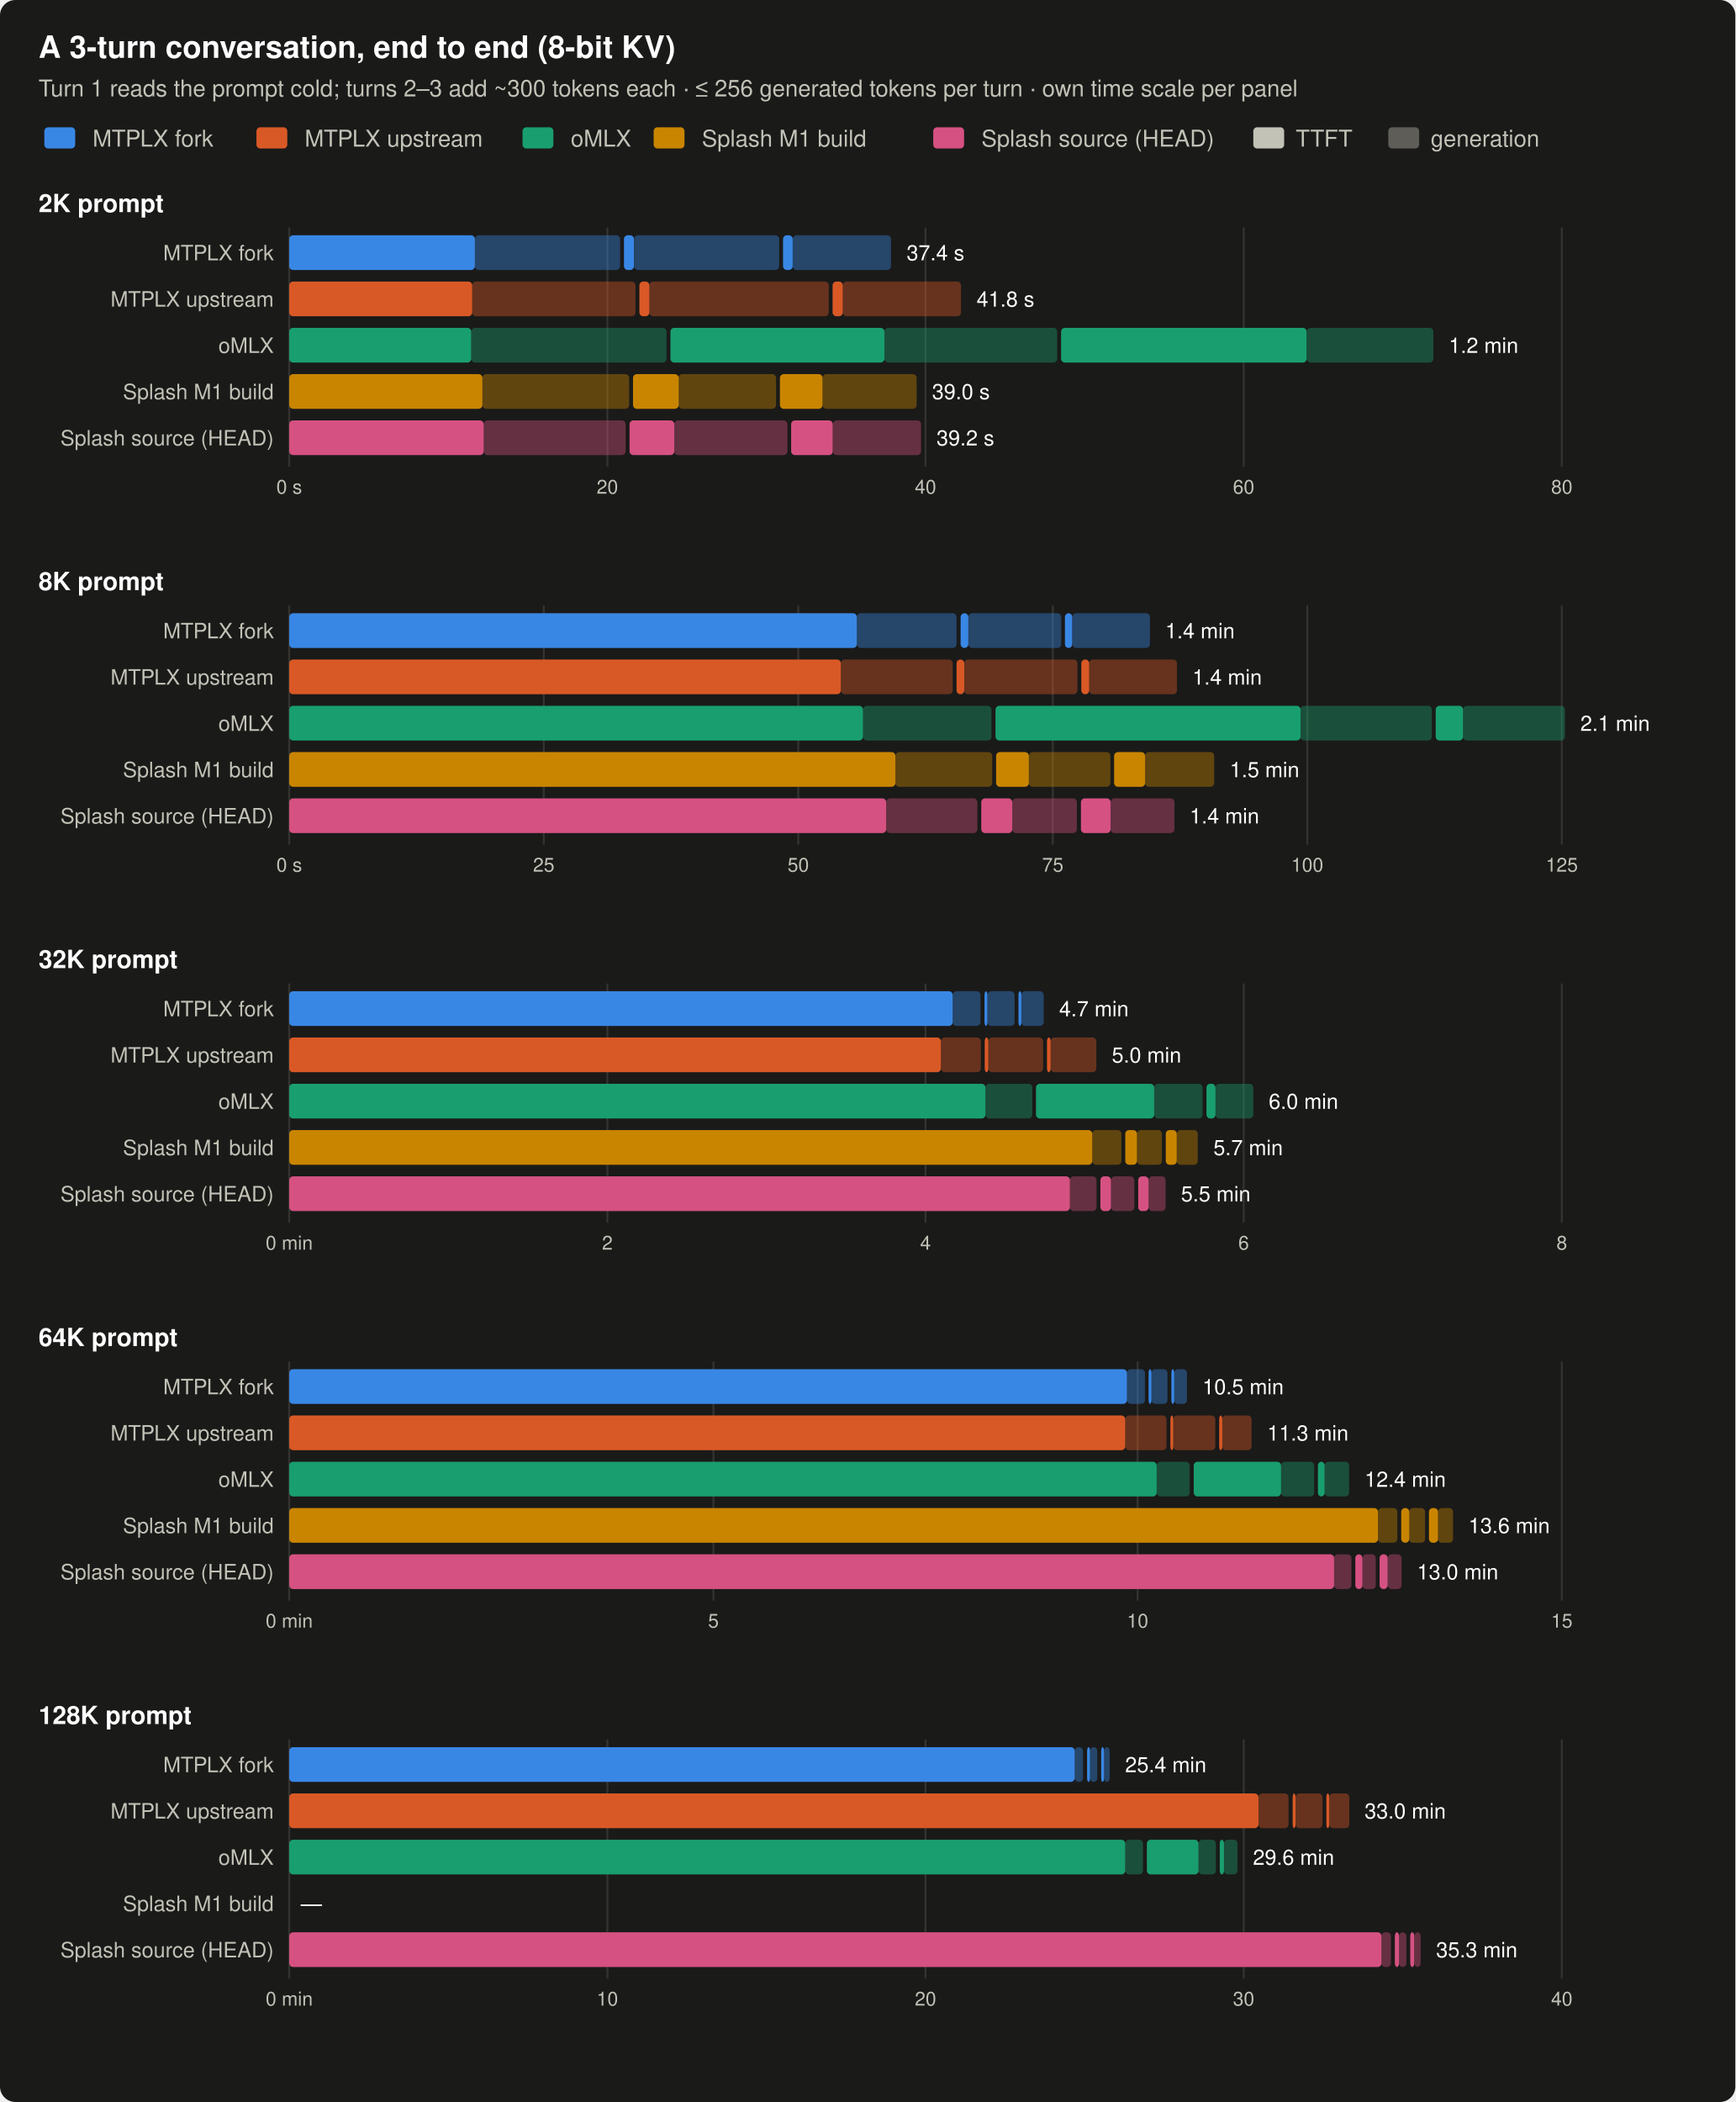
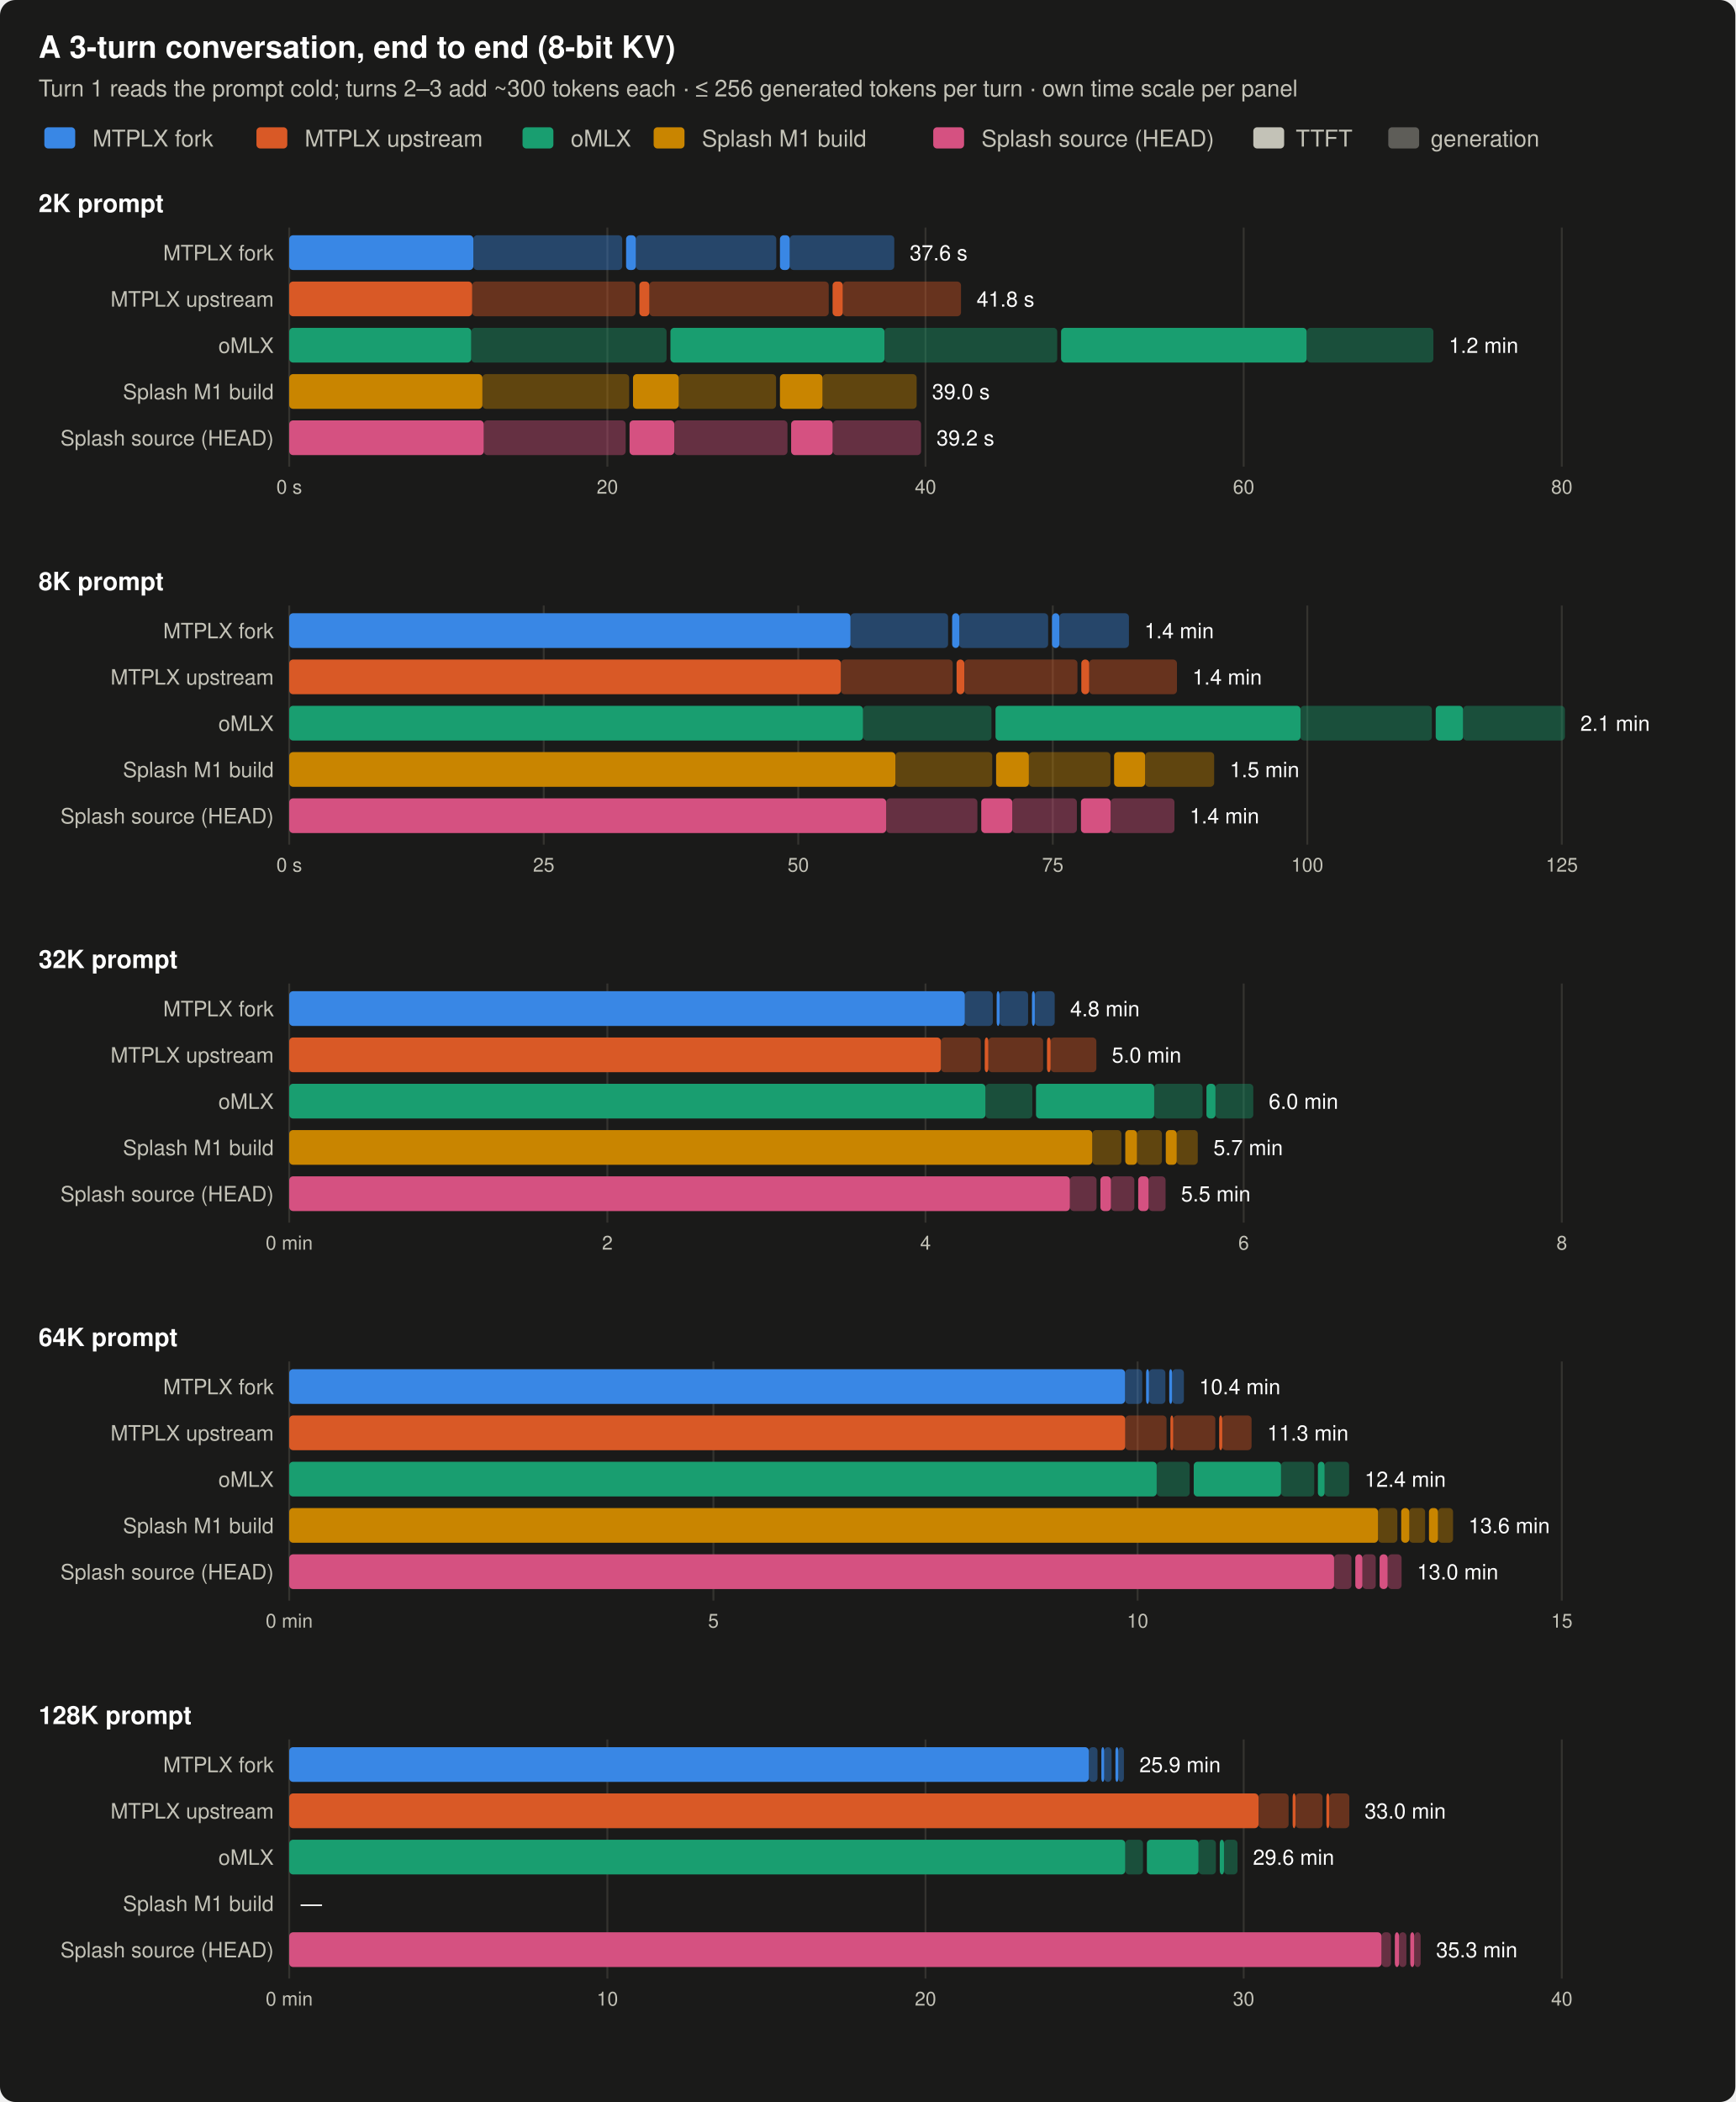
<svg xmlns="http://www.w3.org/2000/svg" viewBox="0 0 900 1090" width="900" height="1090" role="img" aria-label="A 3-turn conversation, end to end (8-bit KV)" font-family="-apple-system,BlinkMacSystemFont,Segoe UI,Helvetica,Arial,sans-serif">
  <rect width="900" height="1090" rx="8" fill="#1a1a19" />
  <text x="20" y="30" fill="#ffffff" font-size="16" font-weight="600">A 3-turn conversation, end to end (8-bit KV)</text>
  <text x="20" y="50" fill="#c3c2b7" font-size="12">Turn 1 reads the prompt cold; turns 2–3 add ~300 tokens each · ≤ 256 generated tokens per turn · own time scale per panel</text>
  <rect x="23" y="66" width="16" height="11" rx="2" fill="#3987e5" />
  <text x="48" y="76" fill="#c3c2b7" font-size="12">MTPLX fork</text>
  <rect x="133" y="66" width="16" height="11" rx="2" fill="#d95926" />
  <text x="158" y="76" fill="#c3c2b7" font-size="12">MTPLX upstream</text>
  <rect x="271" y="66" width="16" height="11" rx="2" fill="#199e70" />
  <text x="296" y="76" fill="#c3c2b7" font-size="12">oMLX</text>
  <rect x="339" y="66" width="16" height="11" rx="2" fill="#c98500" />
  <text x="364" y="76" fill="#c3c2b7" font-size="12">Splash M1 build</text>
  <rect x="484" y="66" width="16" height="11" rx="2" fill="#d55181" />
  <text x="509" y="76" fill="#c3c2b7" font-size="12">Splash source (HEAD)</text>
  <rect x="650" y="66" width="16" height="11" rx="2" fill="#c3c2b7" />
  <text x="672" y="76" fill="#c3c2b7" font-size="12">TTFT</text>
  <rect x="720" y="66" width="16" height="11" rx="2" fill="#c3c2b7" fill-opacity="0.4" />
  <text x="742" y="76" fill="#c3c2b7" font-size="12">generation</text>
  <text x="20" y="110" fill="#ffffff" font-size="13" font-weight="600">2K prompt</text>
  <line x1="150.0" x2="150.0" y1="118" y2="242" stroke="#34332f" />
  <text x="150.0" y="256" fill="#c3c2b7" font-size="10" text-anchor="middle">0 s</text>
  <line x1="315.0" x2="315.0" y1="118" y2="242" stroke="#34332f" />
  <text x="315.0" y="256" fill="#c3c2b7" font-size="10" text-anchor="middle">20 </text>
  <line x1="480.0" x2="480.0" y1="118" y2="242" stroke="#34332f" />
  <text x="480.0" y="256" fill="#c3c2b7" font-size="10" text-anchor="middle">40 </text>
  <line x1="645.0" x2="645.0" y1="118" y2="242" stroke="#34332f" />
  <text x="645.0" y="256" fill="#c3c2b7" font-size="10" text-anchor="middle">60 </text>
  <line x1="810.0" x2="810.0" y1="118" y2="242" stroke="#34332f" />
  <text x="810.0" y="256" fill="#c3c2b7" font-size="10" text-anchor="middle">80 </text>
  <text x="142" y="135" fill="#c3c2b7" font-size="11" text-anchor="end">MTPLX fork</text>
-   <rect x="150.0" y="122" width="96.3" height="18" rx="2" fill="#3987e5" />
-   <rect x="246.3" y="122" width="75.3" height="18" rx="2" fill="#3987e5" fill-opacity="0.4" />
-   <rect x="323.6" y="122" width="5.2" height="18" rx="2" fill="#3987e5" />
-   <rect x="328.9" y="122" width="75.2" height="18" rx="2" fill="#3987e5" fill-opacity="0.4" />
-   <rect x="406.1" y="122" width="5.0" height="18" rx="2" fill="#3987e5" />
-   <rect x="411.1" y="122" width="51.0" height="18" rx="2" fill="#3987e5" fill-opacity="0.4" />
-   <text x="470.2" y="135" fill="#ffffff" font-size="11">37.4 s</text>
+   <rect x="150.0" y="122" width="95.5" height="18" rx="2" fill="#3987e5" />
+   <rect x="245.5" y="122" width="77.2" height="18" rx="2" fill="#3987e5" fill-opacity="0.4" />
+   <rect x="324.7" y="122" width="5.1" height="18" rx="2" fill="#3987e5" />
+   <rect x="329.8" y="122" width="72.8" height="18" rx="2" fill="#3987e5" fill-opacity="0.4" />
+   <rect x="404.5" y="122" width="5.1" height="18" rx="2" fill="#3987e5" />
+   <rect x="409.6" y="122" width="54.2" height="18" rx="2" fill="#3987e5" fill-opacity="0.4" />
+   <text x="471.8" y="135" fill="#ffffff" font-size="11">37.6 s</text>
  <text x="142" y="159" fill="#c3c2b7" font-size="11" text-anchor="end">MTPLX upstream</text>
  <rect x="150.0" y="146" width="94.9" height="18" rx="2" fill="#d95926" />
  <rect x="244.9" y="146" width="84.7" height="18" rx="2" fill="#d95926" fill-opacity="0.4" />
  <rect x="331.6" y="146" width="5.2" height="18" rx="2" fill="#d95926" />
  <rect x="336.8" y="146" width="93.0" height="18" rx="2" fill="#d95926" fill-opacity="0.4" />
  <rect x="431.8" y="146" width="5.3" height="18" rx="2" fill="#d95926" />
  <rect x="437.1" y="146" width="61.3" height="18" rx="2" fill="#d95926" fill-opacity="0.4" />
  <text x="506.5" y="159" fill="#ffffff" font-size="11">41.8 s</text>
  <text x="142" y="183" fill="#c3c2b7" font-size="11" text-anchor="end">oMLX</text>
  <rect x="150.0" y="170" width="94.4" height="18" rx="2" fill="#199e70" />
  <rect x="244.4" y="170" width="101.3" height="18" rx="2" fill="#199e70" fill-opacity="0.4" />
  <rect x="347.7" y="170" width="111.0" height="18" rx="2" fill="#199e70" />
  <rect x="458.7" y="170" width="89.6" height="18" rx="2" fill="#199e70" fill-opacity="0.4" />
  <rect x="550.3" y="170" width="127.4" height="18" rx="2" fill="#199e70" />
  <rect x="677.8" y="170" width="65.6" height="18" rx="2" fill="#199e70" fill-opacity="0.4" />
  <text x="751.4" y="183" fill="#ffffff" font-size="11">1.2 min</text>
  <text x="142" y="207" fill="#c3c2b7" font-size="11" text-anchor="end">Splash M1 build</text>
  <rect x="150.0" y="194" width="100.2" height="18" rx="2" fill="#c98500" />
  <rect x="250.2" y="194" width="76.1" height="18" rx="2" fill="#c98500" fill-opacity="0.4" />
  <rect x="328.3" y="194" width="23.7" height="18" rx="2" fill="#c98500" />
  <rect x="351.9" y="194" width="50.6" height="18" rx="2" fill="#c98500" fill-opacity="0.4" />
  <rect x="404.5" y="194" width="22.1" height="18" rx="2" fill="#c98500" />
  <rect x="426.6" y="194" width="48.8" height="18" rx="2" fill="#c98500" fill-opacity="0.4" />
  <text x="483.4" y="207" fill="#ffffff" font-size="11">39.0 s</text>
  <text x="142" y="231" fill="#c3c2b7" font-size="11" text-anchor="end">Splash source (HEAD)</text>
  <rect x="150.0" y="218" width="100.9" height="18" rx="2" fill="#d55181" />
  <rect x="250.9" y="218" width="73.6" height="18" rx="2" fill="#d55181" fill-opacity="0.4" />
  <rect x="326.5" y="218" width="23.2" height="18" rx="2" fill="#d55181" />
  <rect x="349.7" y="218" width="58.7" height="18" rx="2" fill="#d55181" fill-opacity="0.4" />
  <rect x="410.3" y="218" width="21.6" height="18" rx="2" fill="#d55181" />
  <rect x="432.0" y="218" width="45.7" height="18" rx="2" fill="#d55181" fill-opacity="0.4" />
  <text x="485.7" y="231" fill="#ffffff" font-size="11">39.2 s</text>
  <text x="20" y="306" fill="#ffffff" font-size="13" font-weight="600">8K prompt</text>
  <line x1="150.0" x2="150.0" y1="314" y2="438" stroke="#34332f" />
  <text x="150.0" y="452" fill="#c3c2b7" font-size="10" text-anchor="middle">0 s</text>
  <line x1="282.0" x2="282.0" y1="314" y2="438" stroke="#34332f" />
  <text x="282.0" y="452" fill="#c3c2b7" font-size="10" text-anchor="middle">25 </text>
  <line x1="414.0" x2="414.0" y1="314" y2="438" stroke="#34332f" />
  <text x="414.0" y="452" fill="#c3c2b7" font-size="10" text-anchor="middle">50 </text>
  <line x1="546.0" x2="546.0" y1="314" y2="438" stroke="#34332f" />
  <text x="546.0" y="452" fill="#c3c2b7" font-size="10" text-anchor="middle">75 </text>
  <line x1="678.0" x2="678.0" y1="314" y2="438" stroke="#34332f" />
  <text x="678.0" y="452" fill="#c3c2b7" font-size="10" text-anchor="middle">100 </text>
  <line x1="810.0" x2="810.0" y1="314" y2="438" stroke="#34332f" />
  <text x="810.0" y="452" fill="#c3c2b7" font-size="10" text-anchor="middle">125 </text>
  <text x="142" y="331" fill="#c3c2b7" font-size="11" text-anchor="end">MTPLX fork</text>
-   <rect x="150.0" y="318" width="294.4" height="18" rx="2" fill="#3987e5" />
-   <rect x="444.4" y="318" width="51.7" height="18" rx="2" fill="#3987e5" fill-opacity="0.4" />
-   <rect x="498.2" y="318" width="4.0" height="18" rx="2" fill="#3987e5" />
-   <rect x="502.2" y="318" width="48.2" height="18" rx="2" fill="#3987e5" fill-opacity="0.4" />
-   <rect x="552.3" y="318" width="3.8" height="18" rx="2" fill="#3987e5" />
-   <rect x="556.2" y="318" width="40.2" height="18" rx="2" fill="#3987e5" fill-opacity="0.4" />
-   <text x="604.3" y="331" fill="#ffffff" font-size="11">1.4 min</text>
+   <rect x="150.0" y="318" width="291.1" height="18" rx="2" fill="#3987e5" />
+   <rect x="441.1" y="318" width="50.6" height="18" rx="2" fill="#3987e5" fill-opacity="0.4" />
+   <rect x="493.8" y="318" width="3.7" height="18" rx="2" fill="#3987e5" />
+   <rect x="497.4" y="318" width="46.2" height="18" rx="2" fill="#3987e5" fill-opacity="0.4" />
+   <rect x="545.6" y="318" width="3.8" height="18" rx="2" fill="#3987e5" />
+   <rect x="549.4" y="318" width="36.1" height="18" rx="2" fill="#3987e5" fill-opacity="0.4" />
+   <text x="593.5" y="331" fill="#ffffff" font-size="11">1.4 min</text>
  <text x="142" y="355" fill="#c3c2b7" font-size="11" text-anchor="end">MTPLX upstream</text>
  <rect x="150.0" y="342" width="286.1" height="18" rx="2" fill="#d95926" />
  <rect x="436.1" y="342" width="58.0" height="18" rx="2" fill="#d95926" fill-opacity="0.4" />
  <rect x="496.1" y="342" width="4.0" height="18" rx="2" fill="#d95926" />
  <rect x="500.1" y="342" width="58.7" height="18" rx="2" fill="#d95926" fill-opacity="0.4" />
  <rect x="560.8" y="342" width="4.1" height="18" rx="2" fill="#d95926" />
  <rect x="564.9" y="342" width="45.5" height="18" rx="2" fill="#d95926" fill-opacity="0.4" />
  <text x="618.4" y="355" fill="#ffffff" font-size="11">1.4 min</text>
  <text x="142" y="379" fill="#c3c2b7" font-size="11" text-anchor="end">oMLX</text>
  <rect x="150.0" y="366" width="297.6" height="18" rx="2" fill="#199e70" />
  <rect x="447.6" y="366" width="66.6" height="18" rx="2" fill="#199e70" fill-opacity="0.4" />
  <rect x="516.3" y="366" width="158.2" height="18" rx="2" fill="#199e70" />
  <rect x="674.4" y="366" width="68.2" height="18" rx="2" fill="#199e70" fill-opacity="0.4" />
  <rect x="744.6" y="366" width="14.2" height="18" rx="2" fill="#199e70" />
  <rect x="758.8" y="366" width="52.8" height="18" rx="2" fill="#199e70" fill-opacity="0.4" />
  <text x="819.6" y="379" fill="#ffffff" font-size="11">2.1 min</text>
  <text x="142" y="403" fill="#c3c2b7" font-size="11" text-anchor="end">Splash M1 build</text>
  <rect x="150.0" y="390" width="314.4" height="18" rx="2" fill="#c98500" />
  <rect x="464.4" y="390" width="50.2" height="18" rx="2" fill="#c98500" fill-opacity="0.4" />
  <rect x="516.6" y="390" width="17.0" height="18" rx="2" fill="#c98500" />
  <rect x="533.6" y="390" width="42.3" height="18" rx="2" fill="#c98500" fill-opacity="0.4" />
  <rect x="577.8" y="390" width="16.1" height="18" rx="2" fill="#c98500" />
  <rect x="593.9" y="390" width="35.8" height="18" rx="2" fill="#c98500" fill-opacity="0.4" />
  <text x="637.8" y="403" fill="#ffffff" font-size="11">1.5 min</text>
  <text x="142" y="427" fill="#c3c2b7" font-size="11" text-anchor="end">Splash source (HEAD)</text>
  <rect x="150.0" y="414" width="309.6" height="18" rx="2" fill="#d55181" />
  <rect x="459.6" y="414" width="47.3" height="18" rx="2" fill="#d55181" fill-opacity="0.4" />
  <rect x="508.9" y="414" width="16.1" height="18" rx="2" fill="#d55181" />
  <rect x="525.0" y="414" width="33.5" height="18" rx="2" fill="#d55181" fill-opacity="0.4" />
  <rect x="560.6" y="414" width="15.4" height="18" rx="2" fill="#d55181" />
  <rect x="576.0" y="414" width="33.1" height="18" rx="2" fill="#d55181" fill-opacity="0.4" />
  <text x="617.0" y="427" fill="#ffffff" font-size="11">1.4 min</text>
  <text x="20" y="502" fill="#ffffff" font-size="13" font-weight="600">32K prompt</text>
  <line x1="150.0" x2="150.0" y1="510" y2="634" stroke="#34332f" />
  <text x="150.0" y="648" fill="#c3c2b7" font-size="10" text-anchor="middle">0 min</text>
  <line x1="315.0" x2="315.0" y1="510" y2="634" stroke="#34332f" />
  <text x="315.0" y="648" fill="#c3c2b7" font-size="10" text-anchor="middle">2 </text>
  <line x1="480.0" x2="480.0" y1="510" y2="634" stroke="#34332f" />
  <text x="480.0" y="648" fill="#c3c2b7" font-size="10" text-anchor="middle">4 </text>
  <line x1="645.0" x2="645.0" y1="510" y2="634" stroke="#34332f" />
  <text x="645.0" y="648" fill="#c3c2b7" font-size="10" text-anchor="middle">6 </text>
  <line x1="810.0" x2="810.0" y1="510" y2="634" stroke="#34332f" />
  <text x="810.0" y="648" fill="#c3c2b7" font-size="10" text-anchor="middle">8 </text>
  <text x="142" y="527" fill="#c3c2b7" font-size="11" text-anchor="end">MTPLX fork</text>
-   <rect x="150.0" y="514" width="344.1" height="18" rx="2" fill="#3987e5" />
-   <rect x="494.1" y="514" width="14.4" height="18" rx="2" fill="#3987e5" fill-opacity="0.4" />
-   <rect x="510.6" y="514" width="1.5" height="18" rx="2" fill="#3987e5" />
-   <rect x="512.1" y="514" width="14.1" height="18" rx="2" fill="#3987e5" fill-opacity="0.4" />
-   <rect x="528.2" y="514" width="1.5" height="18" rx="2" fill="#3987e5" />
-   <rect x="529.7" y="514" width="11.6" height="18" rx="2" fill="#3987e5" fill-opacity="0.4" />
-   <text x="549.3" y="527" fill="#ffffff" font-size="11">4.7 min</text>
+   <rect x="150.0" y="514" width="350.4" height="18" rx="2" fill="#3987e5" />
+   <rect x="500.4" y="514" width="14.5" height="18" rx="2" fill="#3987e5" fill-opacity="0.4" />
+   <rect x="516.9" y="514" width="1.5" height="18" rx="2" fill="#3987e5" />
+   <rect x="518.4" y="514" width="14.8" height="18" rx="2" fill="#3987e5" fill-opacity="0.4" />
+   <rect x="535.2" y="514" width="1.5" height="18" rx="2" fill="#3987e5" />
+   <rect x="536.7" y="514" width="10.3" height="18" rx="2" fill="#3987e5" fill-opacity="0.4" />
+   <text x="555.0" y="527" fill="#ffffff" font-size="11">4.8 min</text>
  <text x="142" y="551" fill="#c3c2b7" font-size="11" text-anchor="end">MTPLX upstream</text>
  <rect x="150.0" y="538" width="338.0" height="18" rx="2" fill="#d95926" />
  <rect x="488.0" y="538" width="20.7" height="18" rx="2" fill="#d95926" fill-opacity="0.4" />
  <rect x="510.7" y="538" width="1.9" height="18" rx="2" fill="#d95926" />
  <rect x="512.6" y="538" width="28.4" height="18" rx="2" fill="#d95926" fill-opacity="0.4" />
  <rect x="543.0" y="538" width="1.9" height="18" rx="2" fill="#d95926" />
  <rect x="544.9" y="538" width="23.7" height="18" rx="2" fill="#d95926" fill-opacity="0.4" />
  <text x="576.6" y="551" fill="#ffffff" font-size="11">5.0 min</text>
  <text x="142" y="575" fill="#c3c2b7" font-size="11" text-anchor="end">oMLX</text>
  <rect x="150.0" y="562" width="361.1" height="18" rx="2" fill="#199e70" />
  <rect x="511.1" y="562" width="24.3" height="18" rx="2" fill="#199e70" fill-opacity="0.4" />
  <rect x="537.3" y="562" width="61.3" height="18" rx="2" fill="#199e70" />
  <rect x="598.6" y="562" width="25.1" height="18" rx="2" fill="#199e70" fill-opacity="0.4" />
  <rect x="625.7" y="562" width="4.7" height="18" rx="2" fill="#199e70" />
  <rect x="630.4" y="562" width="19.6" height="18" rx="2" fill="#199e70" fill-opacity="0.4" />
  <text x="658.0" y="575" fill="#ffffff" font-size="11">6.0 min</text>
  <text x="142" y="599" fill="#c3c2b7" font-size="11" text-anchor="end">Splash M1 build</text>
  <rect x="150.0" y="586" width="416.5" height="18" rx="2" fill="#c98500" />
  <rect x="566.5" y="586" width="15.1" height="18" rx="2" fill="#c98500" fill-opacity="0.4" />
  <rect x="583.6" y="586" width="6.1" height="18" rx="2" fill="#c98500" />
  <rect x="589.7" y="586" width="12.9" height="18" rx="2" fill="#c98500" fill-opacity="0.4" />
  <rect x="604.6" y="586" width="5.7" height="18" rx="2" fill="#c98500" />
  <rect x="610.3" y="586" width="10.9" height="18" rx="2" fill="#c98500" fill-opacity="0.4" />
  <text x="629.3" y="599" fill="#ffffff" font-size="11">5.7 min</text>
  <text x="142" y="623" fill="#c3c2b7" font-size="11" text-anchor="end">Splash source (HEAD)</text>
  <rect x="150.0" y="610" width="404.9" height="18" rx="2" fill="#d55181" />
  <rect x="554.9" y="610" width="13.8" height="18" rx="2" fill="#d55181" fill-opacity="0.4" />
  <rect x="570.7" y="610" width="5.5" height="18" rx="2" fill="#d55181" />
  <rect x="576.2" y="610" width="12.1" height="18" rx="2" fill="#d55181" fill-opacity="0.4" />
  <rect x="590.3" y="610" width="5.4" height="18" rx="2" fill="#d55181" />
  <rect x="595.7" y="610" width="8.8" height="18" rx="2" fill="#d55181" fill-opacity="0.4" />
  <text x="612.5" y="623" fill="#ffffff" font-size="11">5.5 min</text>
  <text x="20" y="698" fill="#ffffff" font-size="13" font-weight="600">64K prompt</text>
  <line x1="150.0" x2="150.0" y1="706" y2="830" stroke="#34332f" />
  <text x="150.0" y="844" fill="#c3c2b7" font-size="10" text-anchor="middle">0 min</text>
  <line x1="370.0" x2="370.0" y1="706" y2="830" stroke="#34332f" />
  <text x="370.0" y="844" fill="#c3c2b7" font-size="10" text-anchor="middle">5 </text>
  <line x1="590.0" x2="590.0" y1="706" y2="830" stroke="#34332f" />
  <text x="590.0" y="844" fill="#c3c2b7" font-size="10" text-anchor="middle">10 </text>
  <line x1="810.0" x2="810.0" y1="706" y2="830" stroke="#34332f" />
  <text x="810.0" y="844" fill="#c3c2b7" font-size="10" text-anchor="middle">15 </text>
  <text x="142" y="723" fill="#c3c2b7" font-size="11" text-anchor="end">MTPLX fork</text>
-   <rect x="150.0" y="710" width="434.5" height="18" rx="2" fill="#3987e5" />
-   <rect x="584.5" y="710" width="9.3" height="18" rx="2" fill="#3987e5" fill-opacity="0.4" />
-   <rect x="595.7" y="710" width="1.5" height="18" rx="2" fill="#3987e5" />
-   <rect x="597.2" y="710" width="8.3" height="18" rx="2" fill="#3987e5" fill-opacity="0.4" />
-   <rect x="607.5" y="710" width="1.5" height="18" rx="2" fill="#3987e5" />
-   <rect x="609.0" y="710" width="6.6" height="18" rx="2" fill="#3987e5" fill-opacity="0.4" />
-   <text x="623.6" y="723" fill="#ffffff" font-size="11">10.5 min</text>
+   <rect x="150.0" y="710" width="433.5" height="18" rx="2" fill="#3987e5" />
+   <rect x="583.5" y="710" width="8.9" height="18" rx="2" fill="#3987e5" fill-opacity="0.4" />
+   <rect x="594.4" y="710" width="1.5" height="18" rx="2" fill="#3987e5" />
+   <rect x="595.9" y="710" width="8.5" height="18" rx="2" fill="#3987e5" fill-opacity="0.4" />
+   <rect x="606.4" y="710" width="1.5" height="18" rx="2" fill="#3987e5" />
+   <rect x="607.9" y="710" width="6.1" height="18" rx="2" fill="#3987e5" fill-opacity="0.4" />
+   <text x="621.9" y="723" fill="#ffffff" font-size="11">10.4 min</text>
  <text x="142" y="747" fill="#c3c2b7" font-size="11" text-anchor="end">MTPLX upstream</text>
  <rect x="150.0" y="734" width="433.6" height="18" rx="2" fill="#d95926" />
  <rect x="583.6" y="734" width="21.4" height="18" rx="2" fill="#d95926" fill-opacity="0.4" />
  <rect x="607.0" y="734" width="1.5" height="18" rx="2" fill="#d95926" />
  <rect x="608.5" y="734" width="21.8" height="18" rx="2" fill="#d95926" fill-opacity="0.4" />
  <rect x="632.3" y="734" width="1.6" height="18" rx="2" fill="#d95926" />
  <rect x="633.8" y="734" width="15.3" height="18" rx="2" fill="#d95926" fill-opacity="0.4" />
  <text x="657.2" y="747" fill="#ffffff" font-size="11">11.3 min</text>
  <text x="142" y="771" fill="#c3c2b7" font-size="11" text-anchor="end">oMLX</text>
  <rect x="150.0" y="758" width="449.9" height="18" rx="2" fill="#199e70" />
  <rect x="599.9" y="758" width="17.1" height="18" rx="2" fill="#199e70" fill-opacity="0.4" />
  <rect x="619.1" y="758" width="45.3" height="18" rx="2" fill="#199e70" />
  <rect x="664.4" y="758" width="17.2" height="18" rx="2" fill="#199e70" fill-opacity="0.4" />
  <rect x="683.5" y="758" width="3.5" height="18" rx="2" fill="#199e70" />
  <rect x="687.0" y="758" width="12.7" height="18" rx="2" fill="#199e70" fill-opacity="0.4" />
  <text x="707.7" y="771" fill="#ffffff" font-size="11">12.4 min</text>
  <text x="142" y="795" fill="#c3c2b7" font-size="11" text-anchor="end">Splash M1 build</text>
  <rect x="150.0" y="782" width="564.7" height="18" rx="2" fill="#c98500" />
  <rect x="714.7" y="782" width="10.0" height="18" rx="2" fill="#c98500" fill-opacity="0.4" />
  <rect x="726.7" y="782" width="4.2" height="18" rx="2" fill="#c98500" />
  <rect x="730.8" y="782" width="8.3" height="18" rx="2" fill="#c98500" fill-opacity="0.4" />
  <rect x="741.1" y="782" width="4.7" height="18" rx="2" fill="#c98500" />
  <rect x="745.8" y="782" width="7.8" height="18" rx="2" fill="#c98500" fill-opacity="0.4" />
  <text x="761.6" y="795" fill="#ffffff" font-size="11">13.6 min</text>
  <text x="142" y="819" fill="#c3c2b7" font-size="11" text-anchor="end">Splash source (HEAD)</text>
  <rect x="150.0" y="806" width="541.9" height="18" rx="2" fill="#d55181" />
  <rect x="691.9" y="806" width="9.0" height="18" rx="2" fill="#d55181" fill-opacity="0.4" />
  <rect x="702.9" y="806" width="3.7" height="18" rx="2" fill="#d55181" />
  <rect x="706.6" y="806" width="6.9" height="18" rx="2" fill="#d55181" fill-opacity="0.4" />
  <rect x="715.5" y="806" width="4.2" height="18" rx="2" fill="#d55181" />
  <rect x="719.8" y="806" width="7.1" height="18" rx="2" fill="#d55181" fill-opacity="0.4" />
  <text x="734.9" y="819" fill="#ffffff" font-size="11">13.0 min</text>
  <text x="20" y="894" fill="#ffffff" font-size="13" font-weight="600">128K prompt</text>
  <line x1="150.0" x2="150.0" y1="902" y2="1026" stroke="#34332f" />
  <text x="150.0" y="1040" fill="#c3c2b7" font-size="10" text-anchor="middle">0 min</text>
  <line x1="315.0" x2="315.0" y1="902" y2="1026" stroke="#34332f" />
  <text x="315.0" y="1040" fill="#c3c2b7" font-size="10" text-anchor="middle">10 </text>
  <line x1="480.0" x2="480.0" y1="902" y2="1026" stroke="#34332f" />
  <text x="480.0" y="1040" fill="#c3c2b7" font-size="10" text-anchor="middle">20 </text>
  <line x1="645.0" x2="645.0" y1="902" y2="1026" stroke="#34332f" />
  <text x="645.0" y="1040" fill="#c3c2b7" font-size="10" text-anchor="middle">30 </text>
  <line x1="810.0" x2="810.0" y1="902" y2="1026" stroke="#34332f" />
  <text x="810.0" y="1040" fill="#c3c2b7" font-size="10" text-anchor="middle">40 </text>
  <text x="142" y="919" fill="#c3c2b7" font-size="11" text-anchor="end">MTPLX fork</text>
-   <rect x="150.0" y="906" width="407.4" height="18" rx="2" fill="#3987e5" />
-   <rect x="557.4" y="906" width="4.3" height="18" rx="2" fill="#3987e5" fill-opacity="0.4" />
-   <rect x="563.8" y="906" width="1.5" height="18" rx="2" fill="#3987e5" />
-   <rect x="565.3" y="906" width="3.8" height="18" rx="2" fill="#3987e5" fill-opacity="0.4" />
-   <rect x="571.1" y="906" width="1.5" height="18" rx="2" fill="#3987e5" />
-   <rect x="572.6" y="906" width="2.9" height="18" rx="2" fill="#3987e5" fill-opacity="0.4" />
-   <text x="583.5" y="919" fill="#ffffff" font-size="11">25.4 min</text>
+   <rect x="150.0" y="906" width="414.7" height="18" rx="2" fill="#3987e5" />
+   <rect x="564.7" y="906" width="4.5" height="18" rx="2" fill="#3987e5" fill-opacity="0.4" />
+   <rect x="571.2" y="906" width="1.5" height="18" rx="2" fill="#3987e5" />
+   <rect x="572.7" y="906" width="3.8" height="18" rx="2" fill="#3987e5" fill-opacity="0.4" />
+   <rect x="578.5" y="906" width="1.5" height="18" rx="2" fill="#3987e5" />
+   <rect x="580.0" y="906" width="2.9" height="18" rx="2" fill="#3987e5" fill-opacity="0.4" />
+   <text x="590.9" y="919" fill="#ffffff" font-size="11">25.9 min</text>
  <text x="142" y="943" fill="#c3c2b7" font-size="11" text-anchor="end">MTPLX upstream</text>
  <rect x="150.0" y="930" width="502.7" height="18" rx="2" fill="#d95926" />
  <rect x="652.7" y="930" width="15.6" height="18" rx="2" fill="#d95926" fill-opacity="0.4" />
  <rect x="670.4" y="930" width="1.5" height="18" rx="2" fill="#d95926" />
  <rect x="671.9" y="930" width="14.0" height="18" rx="2" fill="#d95926" fill-opacity="0.4" />
  <rect x="687.9" y="930" width="1.5" height="18" rx="2" fill="#d95926" />
  <rect x="689.4" y="930" width="10.4" height="18" rx="2" fill="#d95926" fill-opacity="0.4" />
  <text x="707.7" y="943" fill="#ffffff" font-size="11">33.0 min</text>
  <text x="142" y="967" fill="#c3c2b7" font-size="11" text-anchor="end">oMLX</text>
  <rect x="150.0" y="954" width="433.6" height="18" rx="2" fill="#199e70" />
  <rect x="583.6" y="954" width="9.2" height="18" rx="2" fill="#199e70" fill-opacity="0.4" />
  <rect x="594.8" y="954" width="26.8" height="18" rx="2" fill="#199e70" />
  <rect x="621.6" y="954" width="9.0" height="18" rx="2" fill="#199e70" fill-opacity="0.4" />
  <rect x="632.6" y="954" width="2.2" height="18" rx="2" fill="#199e70" />
  <rect x="634.8" y="954" width="7.0" height="18" rx="2" fill="#199e70" fill-opacity="0.4" />
  <text x="649.8" y="967" fill="#ffffff" font-size="11">29.6 min</text>
  <text x="142" y="991" fill="#c3c2b7" font-size="11" text-anchor="end">Splash M1 build</text>
  <text x="156.0" y="991" fill="#ffffff" font-size="11">—</text>
  <text x="142" y="1015" fill="#c3c2b7" font-size="11" text-anchor="end">Splash source (HEAD)</text>
  <rect x="150.0" y="1002" width="566.5" height="18" rx="2" fill="#d55181" />
  <rect x="716.5" y="1002" width="4.9" height="18" rx="2" fill="#d55181" fill-opacity="0.4" />
  <rect x="723.4" y="1002" width="2.2" height="18" rx="2" fill="#d55181" />
  <rect x="725.6" y="1002" width="3.8" height="18" rx="2" fill="#d55181" fill-opacity="0.4" />
  <rect x="731.4" y="1002" width="2.1" height="18" rx="2" fill="#d55181" />
  <rect x="733.6" y="1002" width="3.2" height="18" rx="2" fill="#d55181" fill-opacity="0.4" />
  <text x="744.8" y="1015" fill="#ffffff" font-size="11">35.3 min</text>
</svg>
